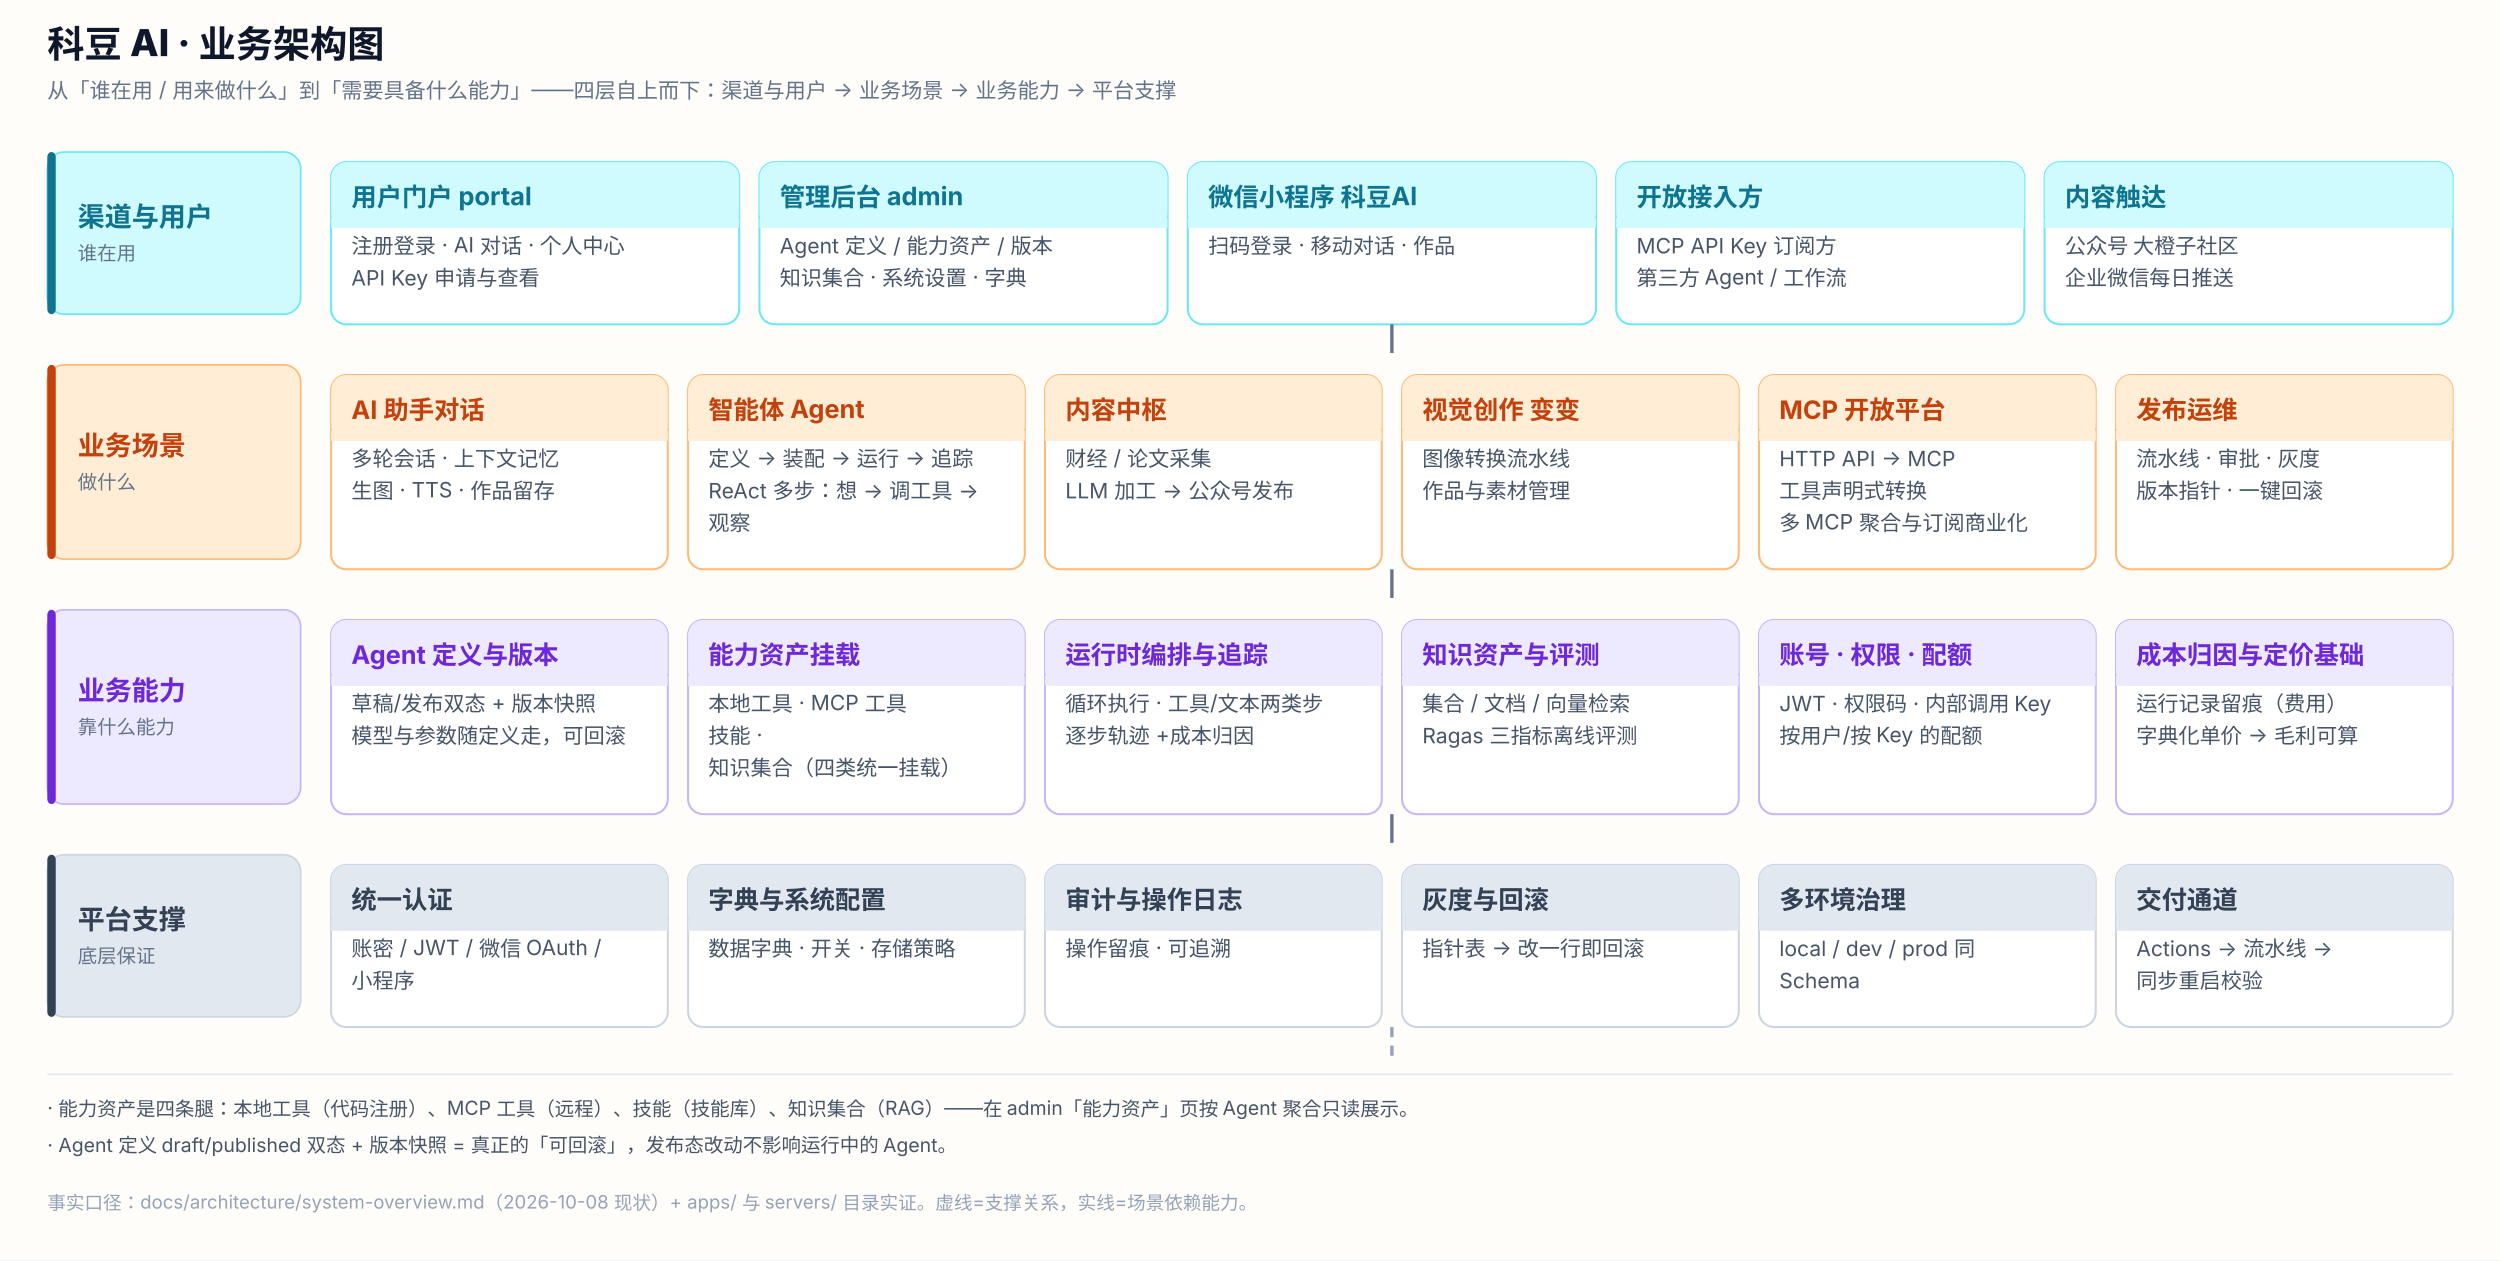
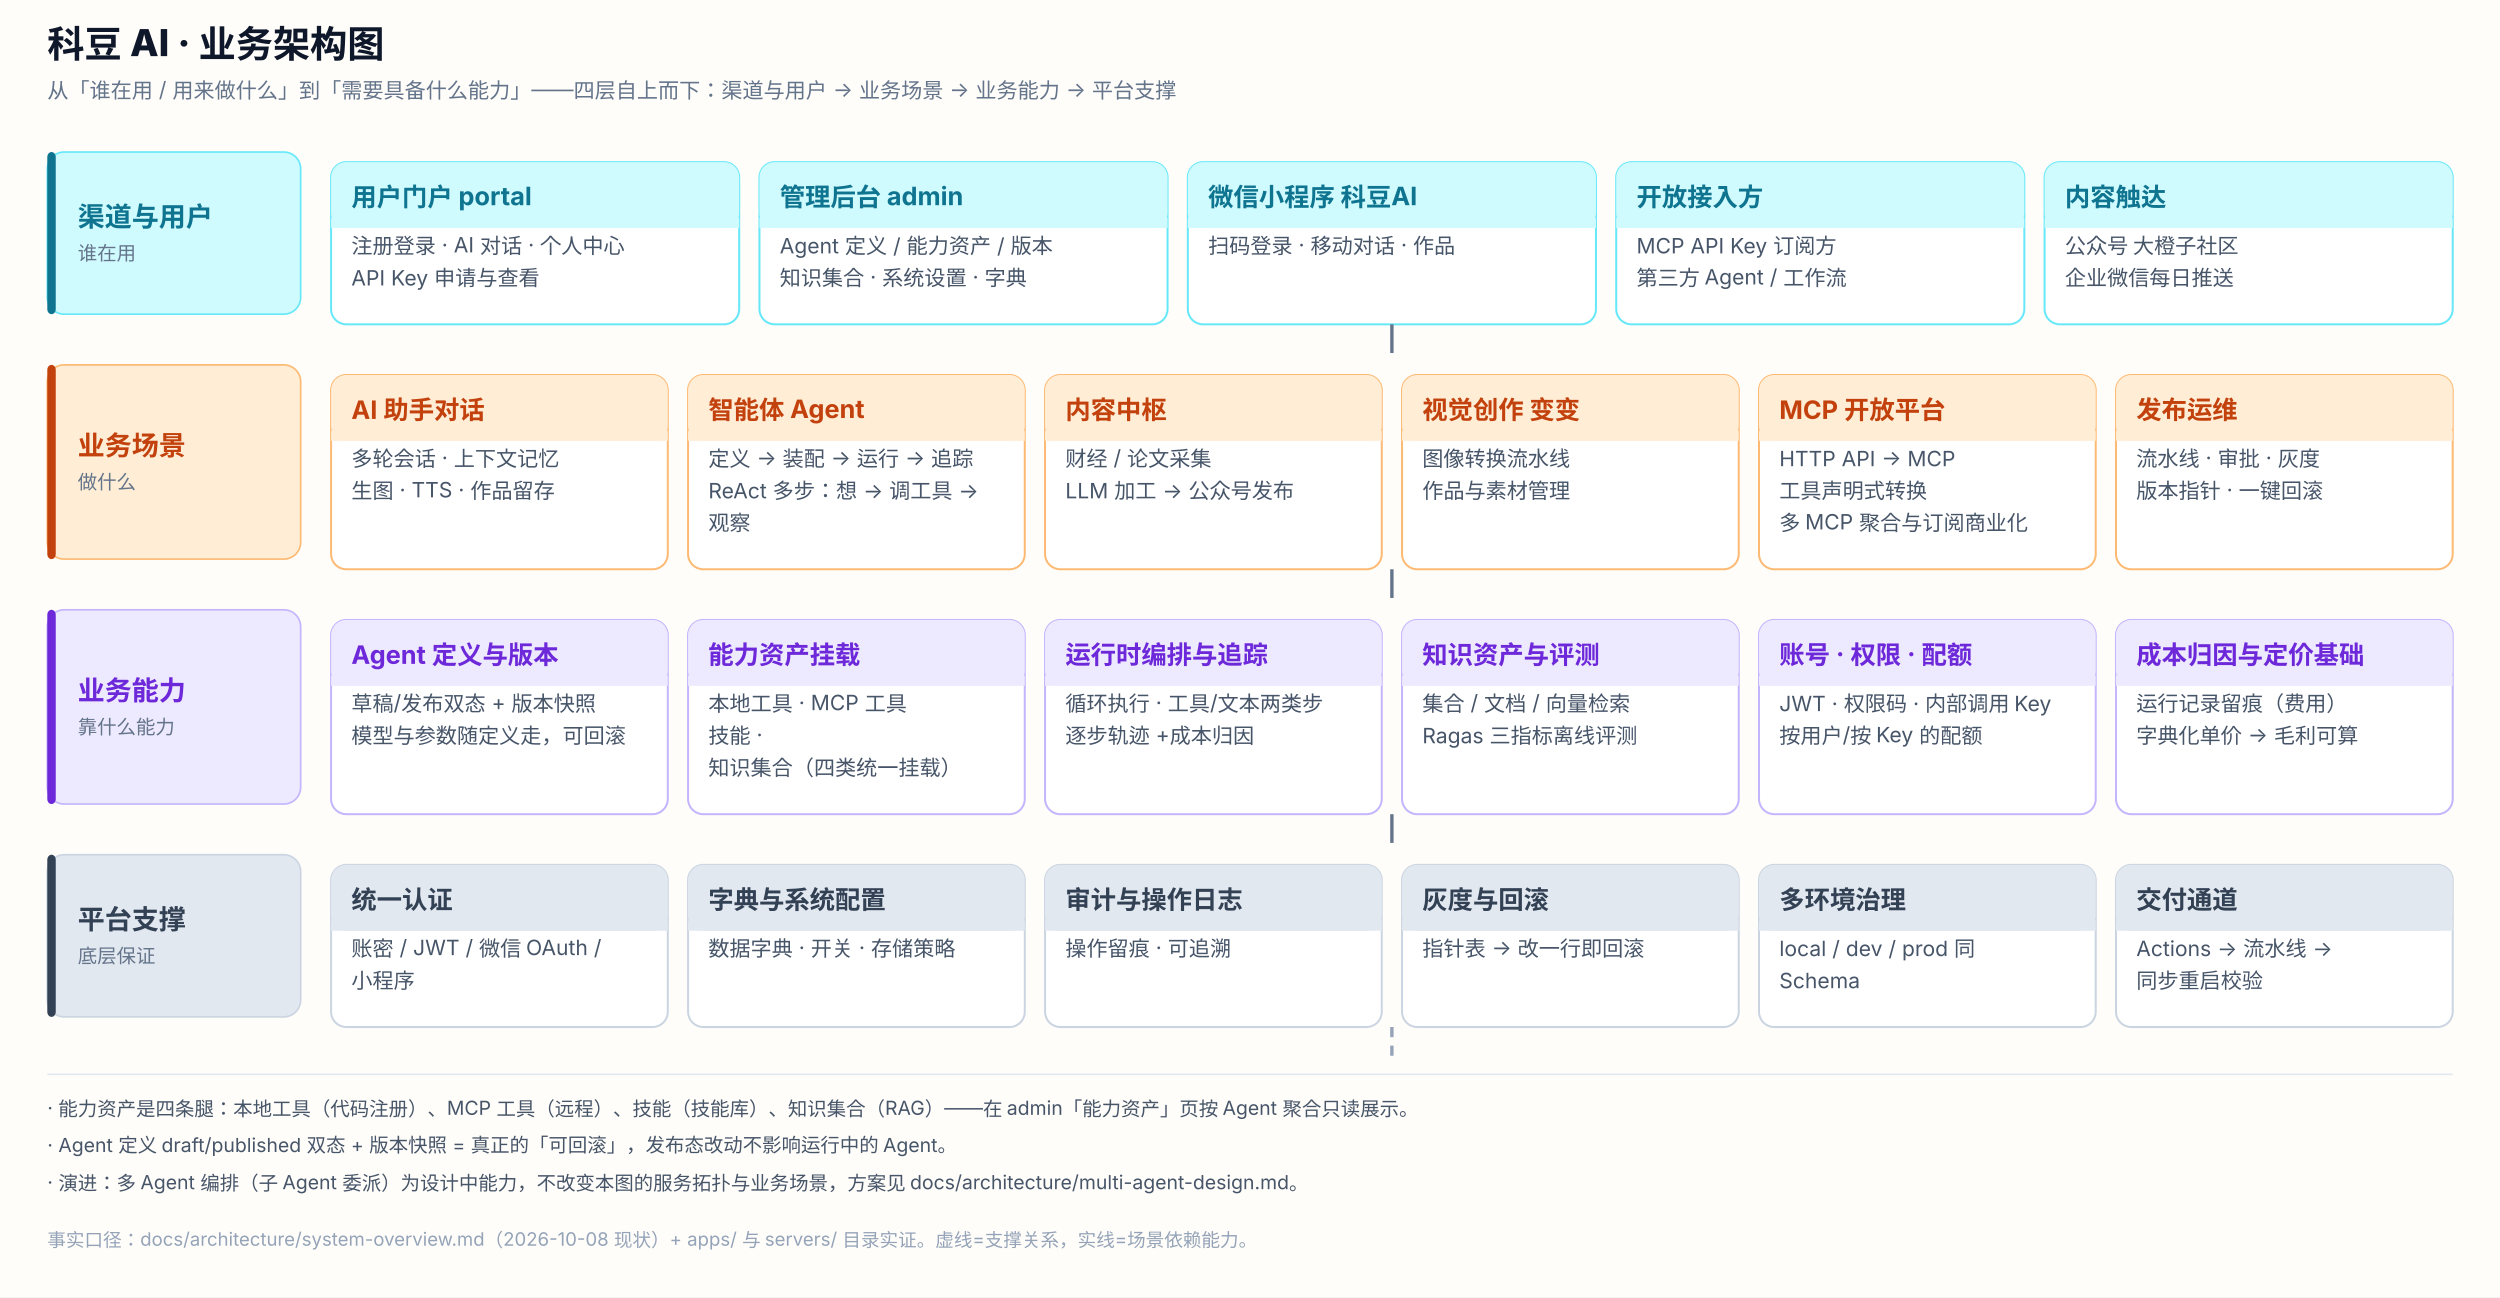
- <svg xmlns="http://www.w3.org/2000/svg" viewBox="0 0 1480 746" width="1480" height="746" font-family="-apple-system, BlinkMacSystemFont, 'PingFang SC', 'Hiragino Sans GB', 'Microsoft YaHei', sans-serif">
+ <svg xmlns="http://www.w3.org/2000/svg" viewBox="0 0 1480 768" width="1480" height="768" font-family="-apple-system, BlinkMacSystemFont, 'PingFang SC', 'Hiragino Sans GB', 'Microsoft YaHei', sans-serif">
  <defs>
    <marker id="ah-business" markerWidth="10" markerHeight="8" refX="9" refY="4" orient="auto">
      <path d="M0,0 L10,4 L0,8 z" fill="#64748b" />
    </marker>
    <marker id="ahd-business" markerWidth="10" markerHeight="8" refX="9" refY="4" orient="auto">
      <path d="M0,0 L10,4 L0,8 z" fill="#94a3b8" />
    </marker>
  </defs>
-   <rect x="0" y="0" width="1480" height="746" fill="#fffdf9" />
+   <rect x="0" y="0" width="1480" height="768" fill="#fffdf9" />
  <text x="28" y="34" font-family="-apple-system, BlinkMacSystemFont, 'PingFang SC', 'Hiragino Sans GB', 'Microsoft YaHei', sans-serif" font-size="22" font-weight="800" fill="#0f172a">科豆 AI · 业务架构图</text>
  <text x="28" y="58" font-family="-apple-system, BlinkMacSystemFont, 'PingFang SC', 'Hiragino Sans GB', 'Microsoft YaHei', sans-serif" font-size="12.5" fill="#64748b">从「谁在用 / 用来做什么」到「需要具备什么能力」——四层自上而下：渠道与用户 → 业务场景 → 业务能力 → 平台支撑</text>
  <rect x="28" y="90" width="150" height="96" rx="10" fill="#cffafe" stroke="#67e8f9" />
  <rect x="28" y="90" width="5" height="96" rx="3" fill="#0e7490" />
  <text x="46" y="134" font-family="-apple-system, BlinkMacSystemFont, 'PingFang SC', 'Hiragino Sans GB', 'Microsoft YaHei', sans-serif" font-size="16" font-weight="700" fill="#0e7490">渠道与用户</text>
  <text x="46" y="154" font-family="-apple-system, BlinkMacSystemFont, 'PingFang SC', 'Hiragino Sans GB', 'Microsoft YaHei', sans-serif" font-size="11.5" fill="#64748b">谁在用</text>
  <rect x="196" y="96" width="241.6" height="96" rx="9" fill="#ffffff" stroke="#67e8f9" stroke-width="1.2" />
  <rect x="196" y="96" width="241.6" height="39" rx="9" fill="#cffafe" />
  <rect x="196" y="129" width="241.6" height="6" fill="#cffafe" />
  <text x="208" y="122" font-family="-apple-system, BlinkMacSystemFont, 'PingFang SC', 'Hiragino Sans GB', 'Microsoft YaHei', sans-serif" font-size="15" font-weight="700" fill="#0e7490">用户门户 portal</text>
  <text x="208" y="150" font-family="-apple-system, BlinkMacSystemFont, 'PingFang SC', 'Hiragino Sans GB', 'Microsoft YaHei', sans-serif" font-size="12.5" fill="#475569">注册登录 · AI 对话 · 个人中心</text>
  <text x="208" y="169" font-family="-apple-system, BlinkMacSystemFont, 'PingFang SC', 'Hiragino Sans GB', 'Microsoft YaHei', sans-serif" font-size="12.5" fill="#475569">API Key 申请与查看</text>
  <rect x="449.6" y="96" width="241.6" height="96" rx="9" fill="#ffffff" stroke="#67e8f9" stroke-width="1.2" />
  <rect x="449.6" y="96" width="241.6" height="39" rx="9" fill="#cffafe" />
  <rect x="449.6" y="129" width="241.6" height="6" fill="#cffafe" />
  <text x="461.6" y="122" font-family="-apple-system, BlinkMacSystemFont, 'PingFang SC', 'Hiragino Sans GB', 'Microsoft YaHei', sans-serif" font-size="15" font-weight="700" fill="#0e7490">管理后台 admin</text>
  <text x="461.6" y="150" font-family="-apple-system, BlinkMacSystemFont, 'PingFang SC', 'Hiragino Sans GB', 'Microsoft YaHei', sans-serif" font-size="12.5" fill="#475569">Agent 定义 / 能力资产 / 版本</text>
  <text x="461.6" y="169" font-family="-apple-system, BlinkMacSystemFont, 'PingFang SC', 'Hiragino Sans GB', 'Microsoft YaHei', sans-serif" font-size="12.5" fill="#475569">知识集合 · 系统设置 · 字典</text>
  <rect x="703.2" y="96" width="241.6" height="96" rx="9" fill="#ffffff" stroke="#67e8f9" stroke-width="1.2" />
  <rect x="703.2" y="96" width="241.6" height="39" rx="9" fill="#cffafe" />
  <rect x="703.2" y="129" width="241.6" height="6" fill="#cffafe" />
  <text x="715.2" y="122" font-family="-apple-system, BlinkMacSystemFont, 'PingFang SC', 'Hiragino Sans GB', 'Microsoft YaHei', sans-serif" font-size="15" font-weight="700" fill="#0e7490">微信小程序 科豆AI</text>
  <text x="715.2" y="150" font-family="-apple-system, BlinkMacSystemFont, 'PingFang SC', 'Hiragino Sans GB', 'Microsoft YaHei', sans-serif" font-size="12.5" fill="#475569">扫码登录 · 移动对话 · 作品</text>
  <rect x="956.8" y="96" width="241.6" height="96" rx="9" fill="#ffffff" stroke="#67e8f9" stroke-width="1.2" />
  <rect x="956.8" y="96" width="241.6" height="39" rx="9" fill="#cffafe" />
  <rect x="956.8" y="129" width="241.6" height="6" fill="#cffafe" />
  <text x="968.8" y="122" font-family="-apple-system, BlinkMacSystemFont, 'PingFang SC', 'Hiragino Sans GB', 'Microsoft YaHei', sans-serif" font-size="15" font-weight="700" fill="#0e7490">开放接入方</text>
  <text x="968.8" y="150" font-family="-apple-system, BlinkMacSystemFont, 'PingFang SC', 'Hiragino Sans GB', 'Microsoft YaHei', sans-serif" font-size="12.5" fill="#475569">MCP API Key 订阅方</text>
  <text x="968.8" y="169" font-family="-apple-system, BlinkMacSystemFont, 'PingFang SC', 'Hiragino Sans GB', 'Microsoft YaHei', sans-serif" font-size="12.5" fill="#475569">第三方 Agent / 工作流</text>
  <rect x="1210.4" y="96" width="241.6" height="96" rx="9" fill="#ffffff" stroke="#67e8f9" stroke-width="1.2" />
  <rect x="1210.4" y="96" width="241.6" height="39" rx="9" fill="#cffafe" />
  <rect x="1210.4" y="129" width="241.6" height="6" fill="#cffafe" />
  <text x="1222.4" y="122" font-family="-apple-system, BlinkMacSystemFont, 'PingFang SC', 'Hiragino Sans GB', 'Microsoft YaHei', sans-serif" font-size="15" font-weight="700" fill="#0e7490">内容触达</text>
  <text x="1222.4" y="150" font-family="-apple-system, BlinkMacSystemFont, 'PingFang SC', 'Hiragino Sans GB', 'Microsoft YaHei', sans-serif" font-size="12.5" fill="#475569">公众号 大橙子社区</text>
  <text x="1222.4" y="169" font-family="-apple-system, BlinkMacSystemFont, 'PingFang SC', 'Hiragino Sans GB', 'Microsoft YaHei', sans-serif" font-size="12.5" fill="#475569">企业微信每日推送</text>
  <line x1="824" y1="192" x2="824" y2="209" stroke="#64748b" stroke-width="2" marker-end="url(#ah)" />
  <rect x="28" y="216" width="150" height="115" rx="10" fill="#ffedd5" stroke="#fdba74" />
  <rect x="28" y="216" width="5" height="115" rx="3" fill="#c2410c" />
  <text x="46" y="269.5" font-family="-apple-system, BlinkMacSystemFont, 'PingFang SC', 'Hiragino Sans GB', 'Microsoft YaHei', sans-serif" font-size="16" font-weight="700" fill="#c2410c">业务场景</text>
  <text x="46" y="289.5" font-family="-apple-system, BlinkMacSystemFont, 'PingFang SC', 'Hiragino Sans GB', 'Microsoft YaHei', sans-serif" font-size="11.5" fill="#64748b">做什么</text>
  <rect x="196" y="222" width="199.333" height="115" rx="9" fill="#ffffff" stroke="#fdba74" stroke-width="1.2" />
  <rect x="196" y="222" width="199.333" height="39" rx="9" fill="#ffedd5" />
  <rect x="196" y="255" width="199.333" height="6" fill="#ffedd5" />
  <text x="208" y="248" font-family="-apple-system, BlinkMacSystemFont, 'PingFang SC', 'Hiragino Sans GB', 'Microsoft YaHei', sans-serif" font-size="15" font-weight="700" fill="#c2410c">AI 助手对话</text>
  <text x="208" y="276" font-family="-apple-system, BlinkMacSystemFont, 'PingFang SC', 'Hiragino Sans GB', 'Microsoft YaHei', sans-serif" font-size="12.5" fill="#475569">多轮会话 · 上下文记忆</text>
  <text x="208" y="295" font-family="-apple-system, BlinkMacSystemFont, 'PingFang SC', 'Hiragino Sans GB', 'Microsoft YaHei', sans-serif" font-size="12.5" fill="#475569">生图 · TTS · 作品留存</text>
  <rect x="407.333" y="222" width="199.333" height="115" rx="9" fill="#ffffff" stroke="#fdba74" stroke-width="1.2" />
  <rect x="407.333" y="222" width="199.333" height="39" rx="9" fill="#ffedd5" />
  <rect x="407.333" y="255" width="199.333" height="6" fill="#ffedd5" />
  <text x="419.333" y="248" font-family="-apple-system, BlinkMacSystemFont, 'PingFang SC', 'Hiragino Sans GB', 'Microsoft YaHei', sans-serif" font-size="15" font-weight="700" fill="#c2410c">智能体 Agent</text>
  <text x="419.333" y="276" font-family="-apple-system, BlinkMacSystemFont, 'PingFang SC', 'Hiragino Sans GB', 'Microsoft YaHei', sans-serif" font-size="12.5" fill="#475569">定义 → 装配 → 运行 → 追踪</text>
  <text x="419.333" y="295" font-family="-apple-system, BlinkMacSystemFont, 'PingFang SC', 'Hiragino Sans GB', 'Microsoft YaHei', sans-serif" font-size="12.5" fill="#475569">ReAct 多步：想 → 调工具 →</text>
  <text x="419.333" y="314" font-family="-apple-system, BlinkMacSystemFont, 'PingFang SC', 'Hiragino Sans GB', 'Microsoft YaHei', sans-serif" font-size="12.5" fill="#475569">观察</text>
  <rect x="618.667" y="222" width="199.333" height="115" rx="9" fill="#ffffff" stroke="#fdba74" stroke-width="1.2" />
  <rect x="618.667" y="222" width="199.333" height="39" rx="9" fill="#ffedd5" />
  <rect x="618.667" y="255" width="199.333" height="6" fill="#ffedd5" />
  <text x="630.667" y="248" font-family="-apple-system, BlinkMacSystemFont, 'PingFang SC', 'Hiragino Sans GB', 'Microsoft YaHei', sans-serif" font-size="15" font-weight="700" fill="#c2410c">内容中枢</text>
  <text x="630.667" y="276" font-family="-apple-system, BlinkMacSystemFont, 'PingFang SC', 'Hiragino Sans GB', 'Microsoft YaHei', sans-serif" font-size="12.5" fill="#475569">财经 / 论文采集</text>
  <text x="630.667" y="295" font-family="-apple-system, BlinkMacSystemFont, 'PingFang SC', 'Hiragino Sans GB', 'Microsoft YaHei', sans-serif" font-size="12.5" fill="#475569">LLM 加工 → 公众号发布</text>
  <rect x="830" y="222" width="199.333" height="115" rx="9" fill="#ffffff" stroke="#fdba74" stroke-width="1.2" />
  <rect x="830" y="222" width="199.333" height="39" rx="9" fill="#ffedd5" />
  <rect x="830" y="255" width="199.333" height="6" fill="#ffedd5" />
  <text x="842" y="248" font-family="-apple-system, BlinkMacSystemFont, 'PingFang SC', 'Hiragino Sans GB', 'Microsoft YaHei', sans-serif" font-size="15" font-weight="700" fill="#c2410c">视觉创作 变变</text>
  <text x="842" y="276" font-family="-apple-system, BlinkMacSystemFont, 'PingFang SC', 'Hiragino Sans GB', 'Microsoft YaHei', sans-serif" font-size="12.5" fill="#475569">图像转换流水线</text>
  <text x="842" y="295" font-family="-apple-system, BlinkMacSystemFont, 'PingFang SC', 'Hiragino Sans GB', 'Microsoft YaHei', sans-serif" font-size="12.5" fill="#475569">作品与素材管理</text>
  <rect x="1041.333" y="222" width="199.333" height="115" rx="9" fill="#ffffff" stroke="#fdba74" stroke-width="1.2" />
  <rect x="1041.333" y="222" width="199.333" height="39" rx="9" fill="#ffedd5" />
  <rect x="1041.333" y="255" width="199.333" height="6" fill="#ffedd5" />
  <text x="1053.333" y="248" font-family="-apple-system, BlinkMacSystemFont, 'PingFang SC', 'Hiragino Sans GB', 'Microsoft YaHei', sans-serif" font-size="15" font-weight="700" fill="#c2410c">MCP 开放平台</text>
  <text x="1053.333" y="276" font-family="-apple-system, BlinkMacSystemFont, 'PingFang SC', 'Hiragino Sans GB', 'Microsoft YaHei', sans-serif" font-size="12.5" fill="#475569">HTTP API → MCP</text>
  <text x="1053.333" y="295" font-family="-apple-system, BlinkMacSystemFont, 'PingFang SC', 'Hiragino Sans GB', 'Microsoft YaHei', sans-serif" font-size="12.5" fill="#475569">工具声明式转换</text>
  <text x="1053.333" y="314" font-family="-apple-system, BlinkMacSystemFont, 'PingFang SC', 'Hiragino Sans GB', 'Microsoft YaHei', sans-serif" font-size="12.5" fill="#475569">多 MCP 聚合与订阅商业化</text>
  <rect x="1252.667" y="222" width="199.333" height="115" rx="9" fill="#ffffff" stroke="#fdba74" stroke-width="1.2" />
  <rect x="1252.667" y="222" width="199.333" height="39" rx="9" fill="#ffedd5" />
  <rect x="1252.667" y="255" width="199.333" height="6" fill="#ffedd5" />
  <text x="1264.667" y="248" font-family="-apple-system, BlinkMacSystemFont, 'PingFang SC', 'Hiragino Sans GB', 'Microsoft YaHei', sans-serif" font-size="15" font-weight="700" fill="#c2410c">发布运维</text>
  <text x="1264.667" y="276" font-family="-apple-system, BlinkMacSystemFont, 'PingFang SC', 'Hiragino Sans GB', 'Microsoft YaHei', sans-serif" font-size="12.5" fill="#475569">流水线 · 审批 · 灰度</text>
  <text x="1264.667" y="295" font-family="-apple-system, BlinkMacSystemFont, 'PingFang SC', 'Hiragino Sans GB', 'Microsoft YaHei', sans-serif" font-size="12.5" fill="#475569">版本指针 · 一键回滚</text>
  <line x1="824" y1="337" x2="824" y2="354" stroke="#64748b" stroke-width="2" marker-end="url(#ah)" />
  <rect x="28" y="361" width="150" height="115" rx="10" fill="#ede9fe" stroke="#c4b5fd" />
  <rect x="28" y="361" width="5" height="115" rx="3" fill="#6d28d9" />
  <text x="46" y="414.5" font-family="-apple-system, BlinkMacSystemFont, 'PingFang SC', 'Hiragino Sans GB', 'Microsoft YaHei', sans-serif" font-size="16" font-weight="700" fill="#6d28d9">业务能力</text>
  <text x="46" y="434.5" font-family="-apple-system, BlinkMacSystemFont, 'PingFang SC', 'Hiragino Sans GB', 'Microsoft YaHei', sans-serif" font-size="11.5" fill="#64748b">靠什么能力</text>
  <rect x="196" y="367" width="199.333" height="115" rx="9" fill="#ffffff" stroke="#c4b5fd" stroke-width="1.2" />
  <rect x="196" y="367" width="199.333" height="39" rx="9" fill="#ede9fe" />
  <rect x="196" y="400" width="199.333" height="6" fill="#ede9fe" />
  <text x="208" y="393" font-family="-apple-system, BlinkMacSystemFont, 'PingFang SC', 'Hiragino Sans GB', 'Microsoft YaHei', sans-serif" font-size="15" font-weight="700" fill="#6d28d9">Agent 定义与版本</text>
  <text x="208" y="421" font-family="-apple-system, BlinkMacSystemFont, 'PingFang SC', 'Hiragino Sans GB', 'Microsoft YaHei', sans-serif" font-size="12.5" fill="#475569">草稿/发布双态 + 版本快照</text>
  <text x="208" y="440" font-family="-apple-system, BlinkMacSystemFont, 'PingFang SC', 'Hiragino Sans GB', 'Microsoft YaHei', sans-serif" font-size="12.5" fill="#475569">模型与参数随定义走，可回滚</text>
  <rect x="407.333" y="367" width="199.333" height="115" rx="9" fill="#ffffff" stroke="#c4b5fd" stroke-width="1.2" />
  <rect x="407.333" y="367" width="199.333" height="39" rx="9" fill="#ede9fe" />
  <rect x="407.333" y="400" width="199.333" height="6" fill="#ede9fe" />
  <text x="419.333" y="393" font-family="-apple-system, BlinkMacSystemFont, 'PingFang SC', 'Hiragino Sans GB', 'Microsoft YaHei', sans-serif" font-size="15" font-weight="700" fill="#6d28d9">能力资产挂载</text>
  <text x="419.333" y="421" font-family="-apple-system, BlinkMacSystemFont, 'PingFang SC', 'Hiragino Sans GB', 'Microsoft YaHei', sans-serif" font-size="12.5" fill="#475569">本地工具 · MCP 工具</text>
  <text x="419.333" y="440" font-family="-apple-system, BlinkMacSystemFont, 'PingFang SC', 'Hiragino Sans GB', 'Microsoft YaHei', sans-serif" font-size="12.5" fill="#475569">技能 ·</text>
  <text x="419.333" y="459" font-family="-apple-system, BlinkMacSystemFont, 'PingFang SC', 'Hiragino Sans GB', 'Microsoft YaHei', sans-serif" font-size="12.5" fill="#475569">知识集合（四类统一挂载）</text>
  <rect x="618.667" y="367" width="199.333" height="115" rx="9" fill="#ffffff" stroke="#c4b5fd" stroke-width="1.2" />
  <rect x="618.667" y="367" width="199.333" height="39" rx="9" fill="#ede9fe" />
  <rect x="618.667" y="400" width="199.333" height="6" fill="#ede9fe" />
  <text x="630.667" y="393" font-family="-apple-system, BlinkMacSystemFont, 'PingFang SC', 'Hiragino Sans GB', 'Microsoft YaHei', sans-serif" font-size="15" font-weight="700" fill="#6d28d9">运行时编排与追踪</text>
  <text x="630.667" y="421" font-family="-apple-system, BlinkMacSystemFont, 'PingFang SC', 'Hiragino Sans GB', 'Microsoft YaHei', sans-serif" font-size="12.5" fill="#475569">循环执行 · 工具/文本两类步</text>
  <text x="630.667" y="440" font-family="-apple-system, BlinkMacSystemFont, 'PingFang SC', 'Hiragino Sans GB', 'Microsoft YaHei', sans-serif" font-size="12.5" fill="#475569">逐步轨迹 +成本归因</text>
  <rect x="830" y="367" width="199.333" height="115" rx="9" fill="#ffffff" stroke="#c4b5fd" stroke-width="1.2" />
  <rect x="830" y="367" width="199.333" height="39" rx="9" fill="#ede9fe" />
  <rect x="830" y="400" width="199.333" height="6" fill="#ede9fe" />
  <text x="842" y="393" font-family="-apple-system, BlinkMacSystemFont, 'PingFang SC', 'Hiragino Sans GB', 'Microsoft YaHei', sans-serif" font-size="15" font-weight="700" fill="#6d28d9">知识资产与评测</text>
  <text x="842" y="421" font-family="-apple-system, BlinkMacSystemFont, 'PingFang SC', 'Hiragino Sans GB', 'Microsoft YaHei', sans-serif" font-size="12.5" fill="#475569">集合 / 文档 / 向量检索</text>
  <text x="842" y="440" font-family="-apple-system, BlinkMacSystemFont, 'PingFang SC', 'Hiragino Sans GB', 'Microsoft YaHei', sans-serif" font-size="12.5" fill="#475569">Ragas 三指标离线评测</text>
  <rect x="1041.333" y="367" width="199.333" height="115" rx="9" fill="#ffffff" stroke="#c4b5fd" stroke-width="1.2" />
  <rect x="1041.333" y="367" width="199.333" height="39" rx="9" fill="#ede9fe" />
  <rect x="1041.333" y="400" width="199.333" height="6" fill="#ede9fe" />
  <text x="1053.333" y="393" font-family="-apple-system, BlinkMacSystemFont, 'PingFang SC', 'Hiragino Sans GB', 'Microsoft YaHei', sans-serif" font-size="15" font-weight="700" fill="#6d28d9">账号 · 权限 · 配额</text>
  <text x="1053.333" y="421" font-family="-apple-system, BlinkMacSystemFont, 'PingFang SC', 'Hiragino Sans GB', 'Microsoft YaHei', sans-serif" font-size="12.5" fill="#475569">JWT · 权限码 · 内部调用 Key</text>
  <text x="1053.333" y="440" font-family="-apple-system, BlinkMacSystemFont, 'PingFang SC', 'Hiragino Sans GB', 'Microsoft YaHei', sans-serif" font-size="12.5" fill="#475569">按用户/按 Key 的配额</text>
  <rect x="1252.667" y="367" width="199.333" height="115" rx="9" fill="#ffffff" stroke="#c4b5fd" stroke-width="1.2" />
  <rect x="1252.667" y="367" width="199.333" height="39" rx="9" fill="#ede9fe" />
  <rect x="1252.667" y="400" width="199.333" height="6" fill="#ede9fe" />
  <text x="1264.667" y="393" font-family="-apple-system, BlinkMacSystemFont, 'PingFang SC', 'Hiragino Sans GB', 'Microsoft YaHei', sans-serif" font-size="15" font-weight="700" fill="#6d28d9">成本归因与定价基础</text>
  <text x="1264.667" y="421" font-family="-apple-system, BlinkMacSystemFont, 'PingFang SC', 'Hiragino Sans GB', 'Microsoft YaHei', sans-serif" font-size="12.5" fill="#475569">运行记录留痕（费用）</text>
  <text x="1264.667" y="440" font-family="-apple-system, BlinkMacSystemFont, 'PingFang SC', 'Hiragino Sans GB', 'Microsoft YaHei', sans-serif" font-size="12.5" fill="#475569">字典化单价 → 毛利可算</text>
  <line x1="824" y1="482" x2="824" y2="499" stroke="#64748b" stroke-width="2" marker-end="url(#ah)" />
  <rect x="28" y="506" width="150" height="96" rx="10" fill="#e2e8f0" stroke="#cbd5e1" />
  <rect x="28" y="506" width="5" height="96" rx="3" fill="#334155" />
  <text x="46" y="550" font-family="-apple-system, BlinkMacSystemFont, 'PingFang SC', 'Hiragino Sans GB', 'Microsoft YaHei', sans-serif" font-size="16" font-weight="700" fill="#334155">平台支撑</text>
  <text x="46" y="570" font-family="-apple-system, BlinkMacSystemFont, 'PingFang SC', 'Hiragino Sans GB', 'Microsoft YaHei', sans-serif" font-size="11.5" fill="#64748b">底层保证</text>
  <rect x="196" y="512" width="199.333" height="96" rx="9" fill="#ffffff" stroke="#cbd5e1" stroke-width="1.2" />
  <rect x="196" y="512" width="199.333" height="39" rx="9" fill="#e2e8f0" />
  <rect x="196" y="545" width="199.333" height="6" fill="#e2e8f0" />
  <text x="208" y="538" font-family="-apple-system, BlinkMacSystemFont, 'PingFang SC', 'Hiragino Sans GB', 'Microsoft YaHei', sans-serif" font-size="15" font-weight="700" fill="#334155">统一认证</text>
  <text x="208" y="566" font-family="-apple-system, BlinkMacSystemFont, 'PingFang SC', 'Hiragino Sans GB', 'Microsoft YaHei', sans-serif" font-size="12.5" fill="#475569">账密 / JWT / 微信 OAuth /</text>
  <text x="208" y="585" font-family="-apple-system, BlinkMacSystemFont, 'PingFang SC', 'Hiragino Sans GB', 'Microsoft YaHei', sans-serif" font-size="12.5" fill="#475569">小程序</text>
  <rect x="407.333" y="512" width="199.333" height="96" rx="9" fill="#ffffff" stroke="#cbd5e1" stroke-width="1.2" />
  <rect x="407.333" y="512" width="199.333" height="39" rx="9" fill="#e2e8f0" />
  <rect x="407.333" y="545" width="199.333" height="6" fill="#e2e8f0" />
  <text x="419.333" y="538" font-family="-apple-system, BlinkMacSystemFont, 'PingFang SC', 'Hiragino Sans GB', 'Microsoft YaHei', sans-serif" font-size="15" font-weight="700" fill="#334155">字典与系统配置</text>
  <text x="419.333" y="566" font-family="-apple-system, BlinkMacSystemFont, 'PingFang SC', 'Hiragino Sans GB', 'Microsoft YaHei', sans-serif" font-size="12.5" fill="#475569">数据字典 · 开关 · 存储策略</text>
  <rect x="618.667" y="512" width="199.333" height="96" rx="9" fill="#ffffff" stroke="#cbd5e1" stroke-width="1.2" />
  <rect x="618.667" y="512" width="199.333" height="39" rx="9" fill="#e2e8f0" />
  <rect x="618.667" y="545" width="199.333" height="6" fill="#e2e8f0" />
  <text x="630.667" y="538" font-family="-apple-system, BlinkMacSystemFont, 'PingFang SC', 'Hiragino Sans GB', 'Microsoft YaHei', sans-serif" font-size="15" font-weight="700" fill="#334155">审计与操作日志</text>
  <text x="630.667" y="566" font-family="-apple-system, BlinkMacSystemFont, 'PingFang SC', 'Hiragino Sans GB', 'Microsoft YaHei', sans-serif" font-size="12.5" fill="#475569">操作留痕 · 可追溯</text>
  <rect x="830" y="512" width="199.333" height="96" rx="9" fill="#ffffff" stroke="#cbd5e1" stroke-width="1.2" />
  <rect x="830" y="512" width="199.333" height="39" rx="9" fill="#e2e8f0" />
  <rect x="830" y="545" width="199.333" height="6" fill="#e2e8f0" />
  <text x="842" y="538" font-family="-apple-system, BlinkMacSystemFont, 'PingFang SC', 'Hiragino Sans GB', 'Microsoft YaHei', sans-serif" font-size="15" font-weight="700" fill="#334155">灰度与回滚</text>
  <text x="842" y="566" font-family="-apple-system, BlinkMacSystemFont, 'PingFang SC', 'Hiragino Sans GB', 'Microsoft YaHei', sans-serif" font-size="12.5" fill="#475569">指针表 → 改一行即回滚</text>
  <rect x="1041.333" y="512" width="199.333" height="96" rx="9" fill="#ffffff" stroke="#cbd5e1" stroke-width="1.2" />
  <rect x="1041.333" y="512" width="199.333" height="39" rx="9" fill="#e2e8f0" />
  <rect x="1041.333" y="545" width="199.333" height="6" fill="#e2e8f0" />
  <text x="1053.333" y="538" font-family="-apple-system, BlinkMacSystemFont, 'PingFang SC', 'Hiragino Sans GB', 'Microsoft YaHei', sans-serif" font-size="15" font-weight="700" fill="#334155">多环境治理</text>
  <text x="1053.333" y="566" font-family="-apple-system, BlinkMacSystemFont, 'PingFang SC', 'Hiragino Sans GB', 'Microsoft YaHei', sans-serif" font-size="12.5" fill="#475569">local / dev / prod 同</text>
  <text x="1053.333" y="585" font-family="-apple-system, BlinkMacSystemFont, 'PingFang SC', 'Hiragino Sans GB', 'Microsoft YaHei', sans-serif" font-size="12.5" fill="#475569">Schema</text>
  <rect x="1252.667" y="512" width="199.333" height="96" rx="9" fill="#ffffff" stroke="#cbd5e1" stroke-width="1.2" />
  <rect x="1252.667" y="512" width="199.333" height="39" rx="9" fill="#e2e8f0" />
  <rect x="1252.667" y="545" width="199.333" height="6" fill="#e2e8f0" />
  <text x="1264.667" y="538" font-family="-apple-system, BlinkMacSystemFont, 'PingFang SC', 'Hiragino Sans GB', 'Microsoft YaHei', sans-serif" font-size="15" font-weight="700" fill="#334155">交付通道</text>
  <text x="1264.667" y="566" font-family="-apple-system, BlinkMacSystemFont, 'PingFang SC', 'Hiragino Sans GB', 'Microsoft YaHei', sans-serif" font-size="12.5" fill="#475569">Actions → 流水线 →</text>
  <text x="1264.667" y="585" font-family="-apple-system, BlinkMacSystemFont, 'PingFang SC', 'Hiragino Sans GB', 'Microsoft YaHei', sans-serif" font-size="12.5" fill="#475569">同步重启校验</text>
  <line x1="824" y1="608" x2="824" y2="625" stroke="#94a3b8" stroke-width="2" stroke-dasharray="6 5" marker-end="url(#ahd)" />
  <line x1="28" y1="636" x2="1452" y2="636" stroke="#e2e8f0" />
  <text x="28" y="660" font-family="-apple-system, BlinkMacSystemFont, 'PingFang SC', 'Hiragino Sans GB', 'Microsoft YaHei', sans-serif" font-size="11.5" fill="#475569">· 能力资产是四条腿：本地工具（代码注册）、MCP 工具（远程）、技能（技能库）、知识集合（RAG）——在 admin「能力资产」页按 Agent 聚合只读展示。</text>
  <text x="28" y="682" font-family="-apple-system, BlinkMacSystemFont, 'PingFang SC', 'Hiragino Sans GB', 'Microsoft YaHei', sans-serif" font-size="11.5" fill="#475569">· Agent 定义 draft/published 双态 + 版本快照 = 真正的「可回滚」，发布态改动不影响运行中的 Agent。</text>
-   <text x="28" y="716" font-family="-apple-system, BlinkMacSystemFont, 'PingFang SC', 'Hiragino Sans GB', 'Microsoft YaHei', sans-serif" font-size="11" fill="#94a3b8">事实口径：docs/architecture/system-overview.md（2026-10-08 现状）+ apps/ 与 servers/ 目录实证。虚线=支撑关系，实线=场景依赖能力。</text>
+   <text x="28" y="704" font-family="-apple-system, BlinkMacSystemFont, 'PingFang SC', 'Hiragino Sans GB', 'Microsoft YaHei', sans-serif" font-size="11.5" fill="#475569">· 演进：多 Agent 编排（子 Agent 委派）为设计中能力，不改变本图的服务拓扑与业务场景，方案见 docs/architecture/multi-agent-design.md。</text>
+   <text x="28" y="738" font-family="-apple-system, BlinkMacSystemFont, 'PingFang SC', 'Hiragino Sans GB', 'Microsoft YaHei', sans-serif" font-size="11" fill="#94a3b8">事实口径：docs/architecture/system-overview.md（2026-10-08 现状）+ apps/ 与 servers/ 目录实证。虚线=支撑关系，实线=场景依赖能力。</text>
</svg>
